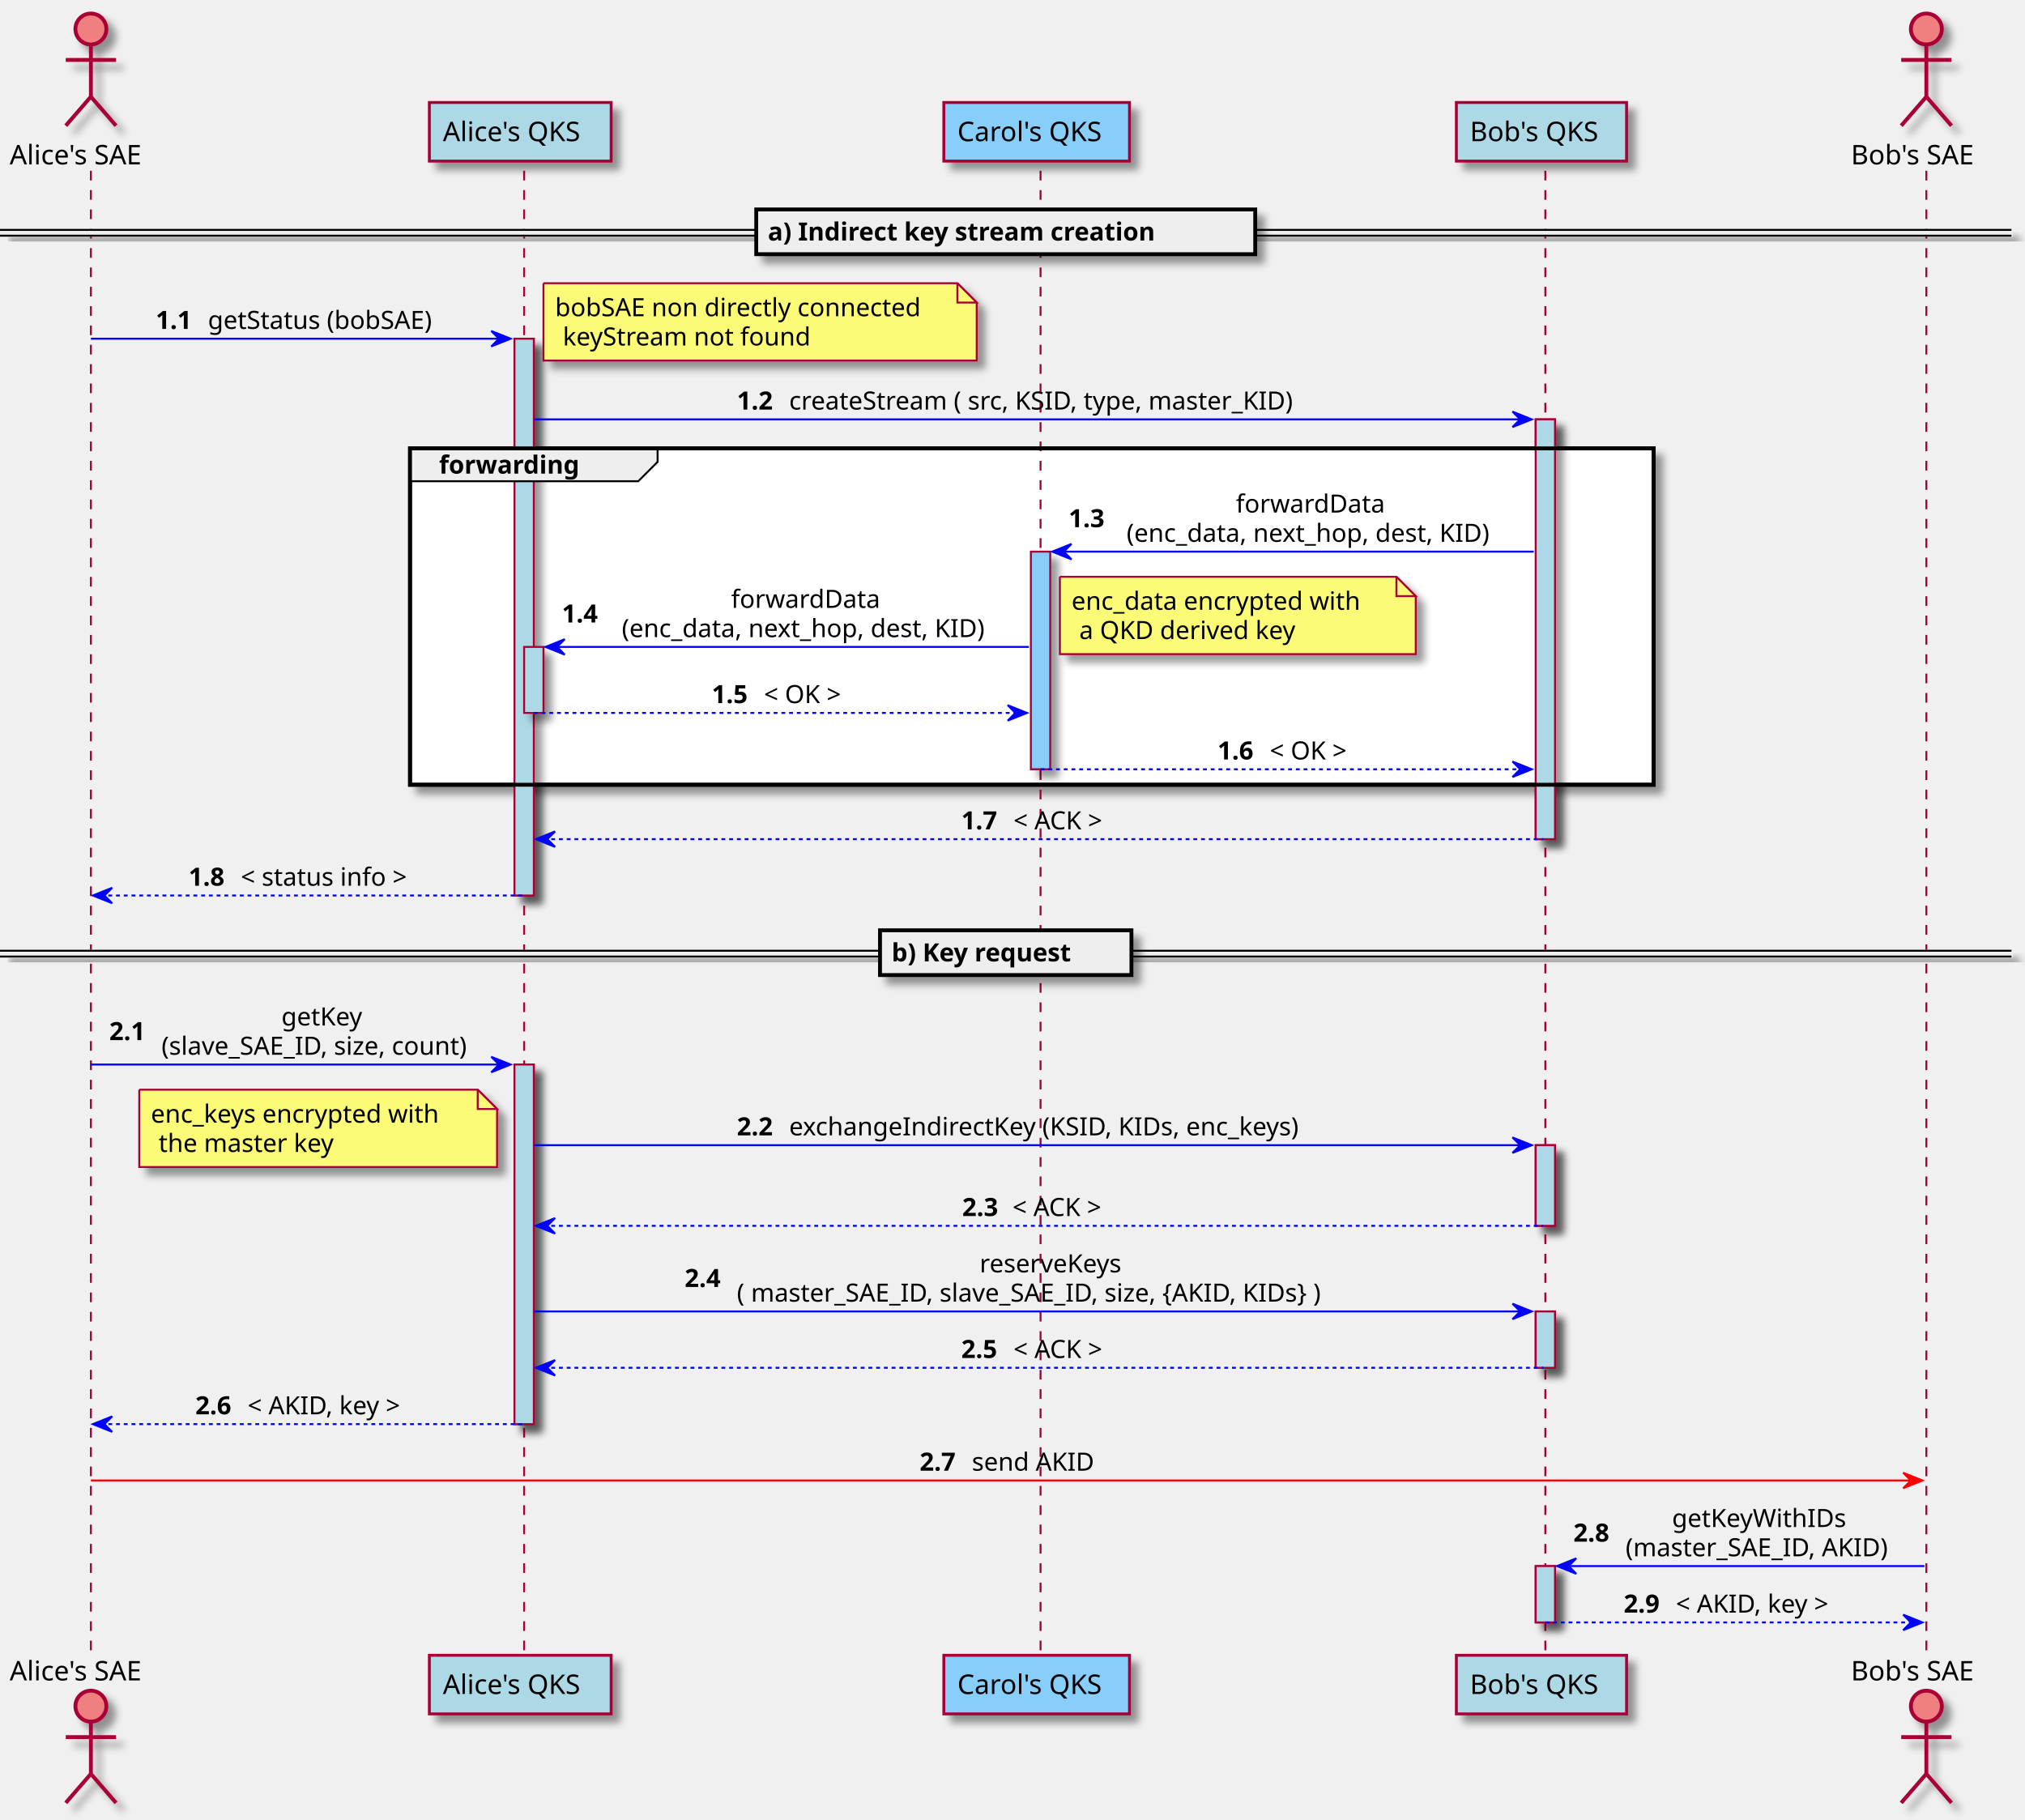
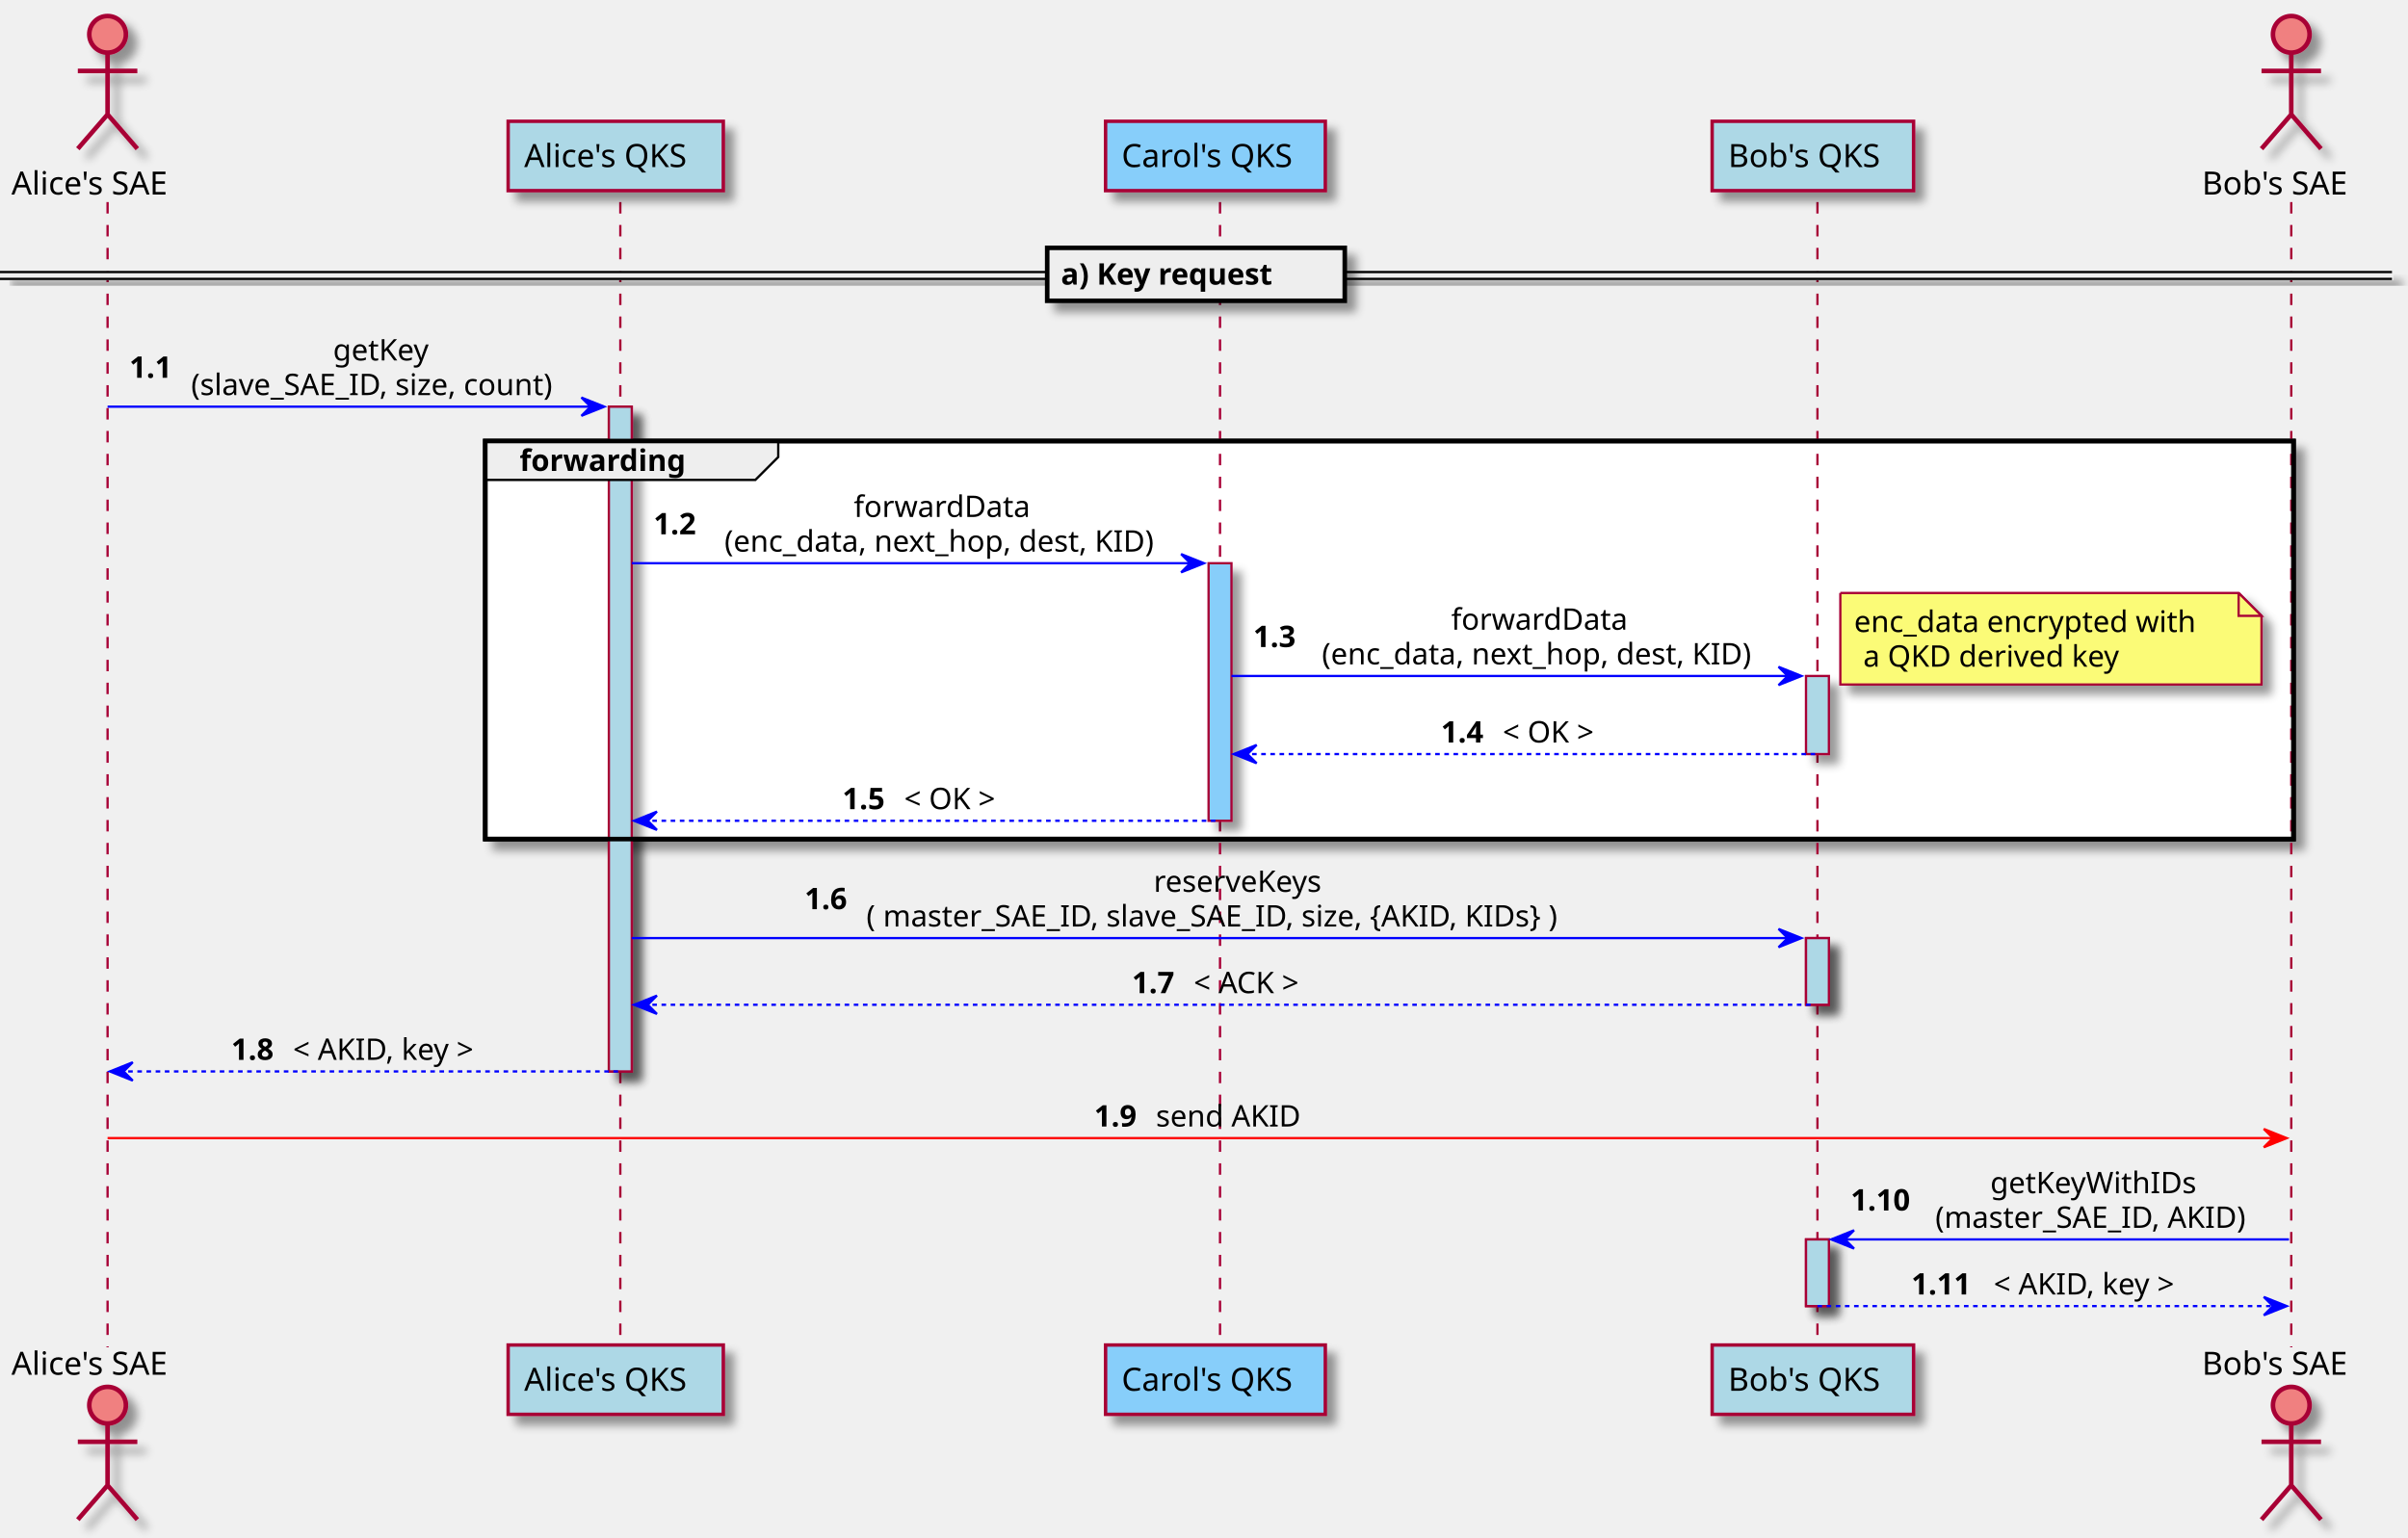
- <svg xmlns="http://www.w3.org/2000/svg" contentScriptType="application/ecmascript" contentStyleType="text/css" height="941px" preserveAspectRatio="none" style="width:1047px;height:941px;background:#FFFFFF;" version="1.1" viewBox="0 0 1047 941" width="1047px" zoomAndPan="magnify">
+ <svg xmlns="http://www.w3.org/2000/svg" contentScriptType="application/ecmascript" contentStyleType="text/css" height="672px" preserveAspectRatio="none" style="width:1052px;height:672px;background:#FFFFFF;" version="1.1" viewBox="0 0 1052 672" width="1052px" zoomAndPan="magnify">
  <defs>
-     <filter height="300%" id="fm4y4ju6cwafo" width="300%" x="-1" y="-1">
+     <filter height="300%" id="fpwoh3eyej81u" width="300%" x="-1" y="-1">
      <feGaussianBlur result="blurOut" stdDeviation="2.0" />
      <feColorMatrix in="blurOut" result="blurOut2" type="matrix" values="0 0 0 0 0 0 0 0 0 0 0 0 0 0 0 0 0 0 .4 0" />
      <feOffset dx="4.0" dy="4.0" in="blurOut2" result="blurOut3" />
      <feBlend in="SourceGraphic" in2="blurOut3" mode="normal" />
    </filter>
  </defs>
  <g>
-     <rect fill="#ADD8E6" filter="url(#fm4y4ju6cwafo)" height="287.894" style="stroke:#A80036;stroke-width:1.0;" width="10" x="266" y="175.129" />
-     <rect fill="#ADD8E6" filter="url(#fm4y4ju6cwafo)" height="34.133" style="stroke:#A80036;stroke-width:1.0;" width="10" x="271" y="334.492" />
-     <rect fill="#ADD8E6" filter="url(#fm4y4ju6cwafo)" height="185.93" style="stroke:#A80036;stroke-width:1.0;" width="10" x="266" y="550.422" />
-     <rect fill="#87CEFA" filter="url(#fm4y4ju6cwafo)" height="112.531" style="stroke:#A80036;stroke-width:1.0;" width="10" x="533" y="285.227" />
-     <rect fill="#ADD8E6" filter="url(#fm4y4ju6cwafo)" height="217.062" style="stroke:#A80036;stroke-width:1.0;" width="10" x="794" y="216.828" />
-     <rect fill="#ADD8E6" filter="url(#fm4y4ju6cwafo)" height="41.699" style="stroke:#A80036;stroke-width:1.0;" width="10" x="794" y="592.121" />
-     <rect fill="#ADD8E6" filter="url(#fm4y4ju6cwafo)" height="29.133" style="stroke:#A80036;stroke-width:1.0;" width="10" x="794" y="678.086" />
-     <rect fill="#ADD8E6" filter="url(#fm4y4ju6cwafo)" height="29.133" style="stroke:#A80036;stroke-width:1.0;" width="10" x="794" y="809.75" />
-     <rect fill="#FFFFFF" filter="url(#fm4y4ju6cwafo)" height="173.93" style="stroke:#000000;stroke-width:2.0;" width="643" x="212" y="231.828" />
-     <line style="stroke:#A80036;stroke-width:1.0;stroke-dasharray:5.0,5.0;" x1="47" x2="47" y1="88.297" y2="856.883" />
-     <line style="stroke:#A80036;stroke-width:1.0;stroke-dasharray:5.0,5.0;" x1="271" x2="271" y1="88.297" y2="856.883" />
-     <line style="stroke:#A80036;stroke-width:1.0;stroke-dasharray:5.0,5.0;" x1="538" x2="538" y1="88.297" y2="856.883" />
-     <line style="stroke:#A80036;stroke-width:1.0;stroke-dasharray:5.0,5.0;" x1="799" x2="799" y1="88.297" y2="856.883" />
-     <line style="stroke:#A80036;stroke-width:1.0;stroke-dasharray:5.0,5.0;" x1="996" x2="996" y1="88.297" y2="856.883" />
+     <rect fill="#ADD8E6" filter="url(#fpwoh3eyej81u)" height="290.461" style="stroke:#A80036;stroke-width:1.0;" width="10" x="266" y="177.695" />
+     <rect fill="#87CEFA" filter="url(#fpwoh3eyej81u)" height="112.531" style="stroke:#A80036;stroke-width:1.0;" width="10" x="528" y="246.094" />
+     <rect fill="#ADD8E6" filter="url(#fpwoh3eyej81u)" height="34.133" style="stroke:#A80036;stroke-width:1.0;" width="10" x="789" y="295.359" />
+     <rect fill="#ADD8E6" filter="url(#fpwoh3eyej81u)" height="29.133" style="stroke:#A80036;stroke-width:1.0;" width="10" x="789" y="409.891" />
+     <rect fill="#ADD8E6" filter="url(#fpwoh3eyej81u)" height="29.133" style="stroke:#A80036;stroke-width:1.0;" width="10" x="789" y="541.555" />
+     <rect fill="#FFFFFF" filter="url(#fpwoh3eyej81u)" height="173.93" style="stroke:#000000;stroke-width:2.0;" width="790" x="212" y="192.695" />
+     <line style="stroke:#A80036;stroke-width:1.0;stroke-dasharray:5.0,5.0;" x1="47" x2="47" y1="88.297" y2="588.688" />
+     <line style="stroke:#A80036;stroke-width:1.0;stroke-dasharray:5.0,5.0;" x1="271" x2="271" y1="88.297" y2="588.688" />
+     <line style="stroke:#A80036;stroke-width:1.0;stroke-dasharray:5.0,5.0;" x1="533" x2="533" y1="88.297" y2="588.688" />
+     <line style="stroke:#A80036;stroke-width:1.0;stroke-dasharray:5.0,5.0;" x1="794" x2="794" y1="88.297" y2="588.688" />
+     <line style="stroke:#A80036;stroke-width:1.0;stroke-dasharray:5.0,5.0;" x1="1001" x2="1001" y1="88.297" y2="588.688" />
    <text fill="#000000" font-family="sans-serif" font-size="14" lengthAdjust="spacing" textLength="78" x="5" y="84.995">Alice's SAE</text>
-     <ellipse cx="47" cy="15" fill="#F08080" filter="url(#fm4y4ju6cwafo)" rx="8" ry="8" style="stroke:#A80036;stroke-width:2.0;" />
-     <path d="M47,23 L47,50 M34,31 L60,31 M47,50 L34,65 M47,50 L60,65 " fill="none" filter="url(#fm4y4ju6cwafo)" style="stroke:#A80036;stroke-width:2.0;" />
-     <text fill="#000000" font-family="sans-serif" font-size="14" lengthAdjust="spacing" textLength="78" x="5" y="868.878">Alice's SAE</text>
-     <ellipse cx="47" cy="882.18" fill="#F08080" filter="url(#fm4y4ju6cwafo)" rx="8" ry="8" style="stroke:#A80036;stroke-width:2.0;" />
-     <path d="M47,890.18 L47,917.18 M34,898.18 L60,898.18 M47,917.18 L34,932.18 M47,917.18 L60,932.18 " fill="none" filter="url(#fm4y4ju6cwafo)" style="stroke:#A80036;stroke-width:2.0;" />
-     <rect fill="#ADD8E6" filter="url(#fm4y4ju6cwafo)" height="30.297" style="stroke:#A80036;stroke-width:1.5;" width="94" x="222" y="53" />
+     <ellipse cx="47" cy="15" fill="#F08080" filter="url(#fpwoh3eyej81u)" rx="8" ry="8" style="stroke:#A80036;stroke-width:2.0;" />
+     <path d="M47,23 L47,50 M34,31 L60,31 M47,50 L34,65 M47,50 L60,65 " fill="none" filter="url(#fpwoh3eyej81u)" style="stroke:#A80036;stroke-width:2.0;" />
+     <text fill="#000000" font-family="sans-serif" font-size="14" lengthAdjust="spacing" textLength="78" x="5" y="600.683">Alice's SAE</text>
+     <ellipse cx="47" cy="613.984" fill="#F08080" filter="url(#fpwoh3eyej81u)" rx="8" ry="8" style="stroke:#A80036;stroke-width:2.0;" />
+     <path d="M47,621.984 L47,648.984 M34,629.984 L60,629.984 M47,648.984 L34,663.984 M47,648.984 L60,663.984 " fill="none" filter="url(#fpwoh3eyej81u)" style="stroke:#A80036;stroke-width:2.0;" />
+     <rect fill="#ADD8E6" filter="url(#fpwoh3eyej81u)" height="30.297" style="stroke:#A80036;stroke-width:1.5;" width="94" x="222" y="53" />
    <text fill="#000000" font-family="sans-serif" font-size="14" lengthAdjust="spacing" textLength="80" x="229" y="72.995">Alice's QKS</text>
-     <rect fill="#ADD8E6" filter="url(#fm4y4ju6cwafo)" height="30.297" style="stroke:#A80036;stroke-width:1.5;" width="94" x="222" y="855.883" />
-     <text fill="#000000" font-family="sans-serif" font-size="14" lengthAdjust="spacing" textLength="80" x="229" y="875.878">Alice's QKS</text>
-     <rect fill="#87CEFA" filter="url(#fm4y4ju6cwafo)" height="30.297" style="stroke:#A80036;stroke-width:1.5;" width="96" x="488" y="53" />
-     <text fill="#000000" font-family="sans-serif" font-size="14" lengthAdjust="spacing" textLength="82" x="495" y="72.995">Carol's QKS</text>
-     <rect fill="#87CEFA" filter="url(#fm4y4ju6cwafo)" height="30.297" style="stroke:#A80036;stroke-width:1.5;" width="96" x="488" y="855.883" />
-     <text fill="#000000" font-family="sans-serif" font-size="14" lengthAdjust="spacing" textLength="82" x="495" y="875.878">Carol's QKS</text>
-     <rect fill="#ADD8E6" filter="url(#fm4y4ju6cwafo)" height="30.297" style="stroke:#A80036;stroke-width:1.5;" width="88" x="753" y="53" />
-     <text fill="#000000" font-family="sans-serif" font-size="14" lengthAdjust="spacing" textLength="74" x="760" y="72.995">Bob's QKS</text>
-     <rect fill="#ADD8E6" filter="url(#fm4y4ju6cwafo)" height="30.297" style="stroke:#A80036;stroke-width:1.5;" width="88" x="753" y="855.883" />
-     <text fill="#000000" font-family="sans-serif" font-size="14" lengthAdjust="spacing" textLength="74" x="760" y="875.878">Bob's QKS</text>
-     <text fill="#000000" font-family="sans-serif" font-size="14" lengthAdjust="spacing" textLength="72" x="957" y="84.995">Bob's SAE</text>
-     <ellipse cx="996" cy="15" fill="#F08080" filter="url(#fm4y4ju6cwafo)" rx="8" ry="8" style="stroke:#A80036;stroke-width:2.0;" />
-     <path d="M996,23 L996,50 M983,31 L1009,31 M996,50 L983,65 M996,50 L1009,65 " fill="none" filter="url(#fm4y4ju6cwafo)" style="stroke:#A80036;stroke-width:2.0;" />
-     <text fill="#000000" font-family="sans-serif" font-size="14" lengthAdjust="spacing" textLength="72" x="957" y="868.878">Bob's SAE</text>
-     <ellipse cx="996" cy="882.18" fill="#F08080" filter="url(#fm4y4ju6cwafo)" rx="8" ry="8" style="stroke:#A80036;stroke-width:2.0;" />
-     <path d="M996,890.18 L996,917.18 M983,898.18 L1009,898.18 M996,917.18 L983,932.18 M996,917.18 L1009,932.18 " fill="none" filter="url(#fm4y4ju6cwafo)" style="stroke:#A80036;stroke-width:2.0;" />
-     <rect fill="#ADD8E6" filter="url(#fm4y4ju6cwafo)" height="287.894" style="stroke:#A80036;stroke-width:1.0;" width="10" x="266" y="175.129" />
-     <rect fill="#ADD8E6" filter="url(#fm4y4ju6cwafo)" height="34.133" style="stroke:#A80036;stroke-width:1.0;" width="10" x="271" y="334.492" />
-     <rect fill="#ADD8E6" filter="url(#fm4y4ju6cwafo)" height="185.93" style="stroke:#A80036;stroke-width:1.0;" width="10" x="266" y="550.422" />
-     <rect fill="#87CEFA" filter="url(#fm4y4ju6cwafo)" height="112.531" style="stroke:#A80036;stroke-width:1.0;" width="10" x="533" y="285.227" />
-     <rect fill="#ADD8E6" filter="url(#fm4y4ju6cwafo)" height="217.062" style="stroke:#A80036;stroke-width:1.0;" width="10" x="794" y="216.828" />
-     <rect fill="#ADD8E6" filter="url(#fm4y4ju6cwafo)" height="41.699" style="stroke:#A80036;stroke-width:1.0;" width="10" x="794" y="592.121" />
-     <rect fill="#ADD8E6" filter="url(#fm4y4ju6cwafo)" height="29.133" style="stroke:#A80036;stroke-width:1.0;" width="10" x="794" y="678.086" />
-     <rect fill="#ADD8E6" filter="url(#fm4y4ju6cwafo)" height="29.133" style="stroke:#A80036;stroke-width:1.0;" width="10" x="794" y="809.75" />
-     <rect fill="#EEEEEE" filter="url(#fm4y4ju6cwafo)" height="3" style="stroke:#EEEEEE;stroke-width:1.0;" width="1040" x="0" y="118.863" />
-     <line style="stroke:#000000;stroke-width:1.0;" x1="0" x2="1040" y1="118.863" y2="118.863" />
-     <line style="stroke:#000000;stroke-width:1.0;" x1="0" x2="1040" y1="121.863" y2="121.863" />
-     <rect fill="#EEEEEE" filter="url(#fm4y4ju6cwafo)" height="23.133" style="stroke:#000000;stroke-width:2.0;" width="258" x="391" y="108.297" />
-     <text fill="#000000" font-family="sans-serif" font-size="13" font-weight="bold" lengthAdjust="spacing" textLength="239" x="397" y="124.364">a) Indirect key stream creation</text>
-     <polygon fill="#0000FF" points="254,171.129,264,175.129,254,179.129,258,175.129" style="stroke:#0000FF;stroke-width:1.0;" />
-     <line style="stroke:#0000FF;stroke-width:1.0;" x1="47" x2="260" y1="175.129" y2="175.129" />
-     <text fill="#000000" font-family="sans-serif" font-size="13" font-weight="bold" lengthAdjust="spacing" textLength="23" x="80.5" y="170.063">1.1</text>
-     <text fill="#000000" font-family="sans-serif" font-size="13" lengthAdjust="spacing" textLength="125" x="107.5" y="170.063">getStatus (bobSAE)</text>
-     <path d="M281,146.43 L281,186.43 L505,186.43 L505,156.43 L495,146.43 L281,146.43 " fill="#FBFB77" filter="url(#fm4y4ju6cwafo)" style="stroke:#A80036;stroke-width:1.0;" />
-     <path d="M495,146.43 L495,156.43 L505,156.43 L495,146.43 " fill="#FBFB77" style="stroke:#A80036;stroke-width:1.0;" />
-     <text fill="#000000" font-family="sans-serif" font-size="13" lengthAdjust="spacing" textLength="199" x="287" y="163.497">bobSAE non directly connected</text>
-     <text fill="#000000" font-family="sans-serif" font-size="13" lengthAdjust="spacing" textLength="136" x="291" y="178.629">keyStream not found</text>
-     <polygon fill="#0000FF" points="782,212.828,792,216.828,782,220.828,786,216.828" style="stroke:#0000FF;stroke-width:1.0;" />
-     <line style="stroke:#0000FF;stroke-width:1.0;" x1="276" x2="788" y1="216.828" y2="216.828" />
-     <text fill="#000000" font-family="sans-serif" font-size="13" font-weight="bold" lengthAdjust="spacing" textLength="23" x="381" y="211.762">1.2</text>
-     <text fill="#000000" font-family="sans-serif" font-size="13" lengthAdjust="spacing" textLength="281" x="408" y="211.762">createStream ( src, KSID, type, master_KID)</text>
-     <path d="M212,231.828 L340,231.828 L340,238.828 L330,248.828 L212,248.828 L212,231.828 " fill="#EEEEEE" style="stroke:#000000;stroke-width:1.0;" />
-     <rect fill="none" height="173.93" style="stroke:#000000;stroke-width:2.0;" width="643" x="212" y="231.828" />
-     <text fill="#000000" font-family="sans-serif" font-size="13" font-weight="bold" lengthAdjust="spacing" textLength="83" x="227" y="244.895">forwarding</text>
-     <polygon fill="#0000FF" points="554,281.227,544,285.227,554,289.227,550,285.227" style="stroke:#0000FF;stroke-width:1.0;" />
-     <line style="stroke:#0000FF;stroke-width:1.0;" x1="548" x2="793" y1="285.227" y2="285.227" />
-     <text fill="#000000" font-family="sans-serif" font-size="13" font-weight="bold" lengthAdjust="spacing" textLength="22" x="552.5" y="272.594">1.3</text>
-     <text fill="#000000" font-family="sans-serif" font-size="13" lengthAdjust="spacing" textLength="81" x="639" y="265.028">forwardData</text>
-     <text fill="#000000" font-family="sans-serif" font-size="13" lengthAdjust="spacing" textLength="202" x="582.5" y="280.161">(enc_data, next_hop, dest, KID)</text>
-     <polygon fill="#0000FF" points="292,330.492,282,334.492,292,338.492,288,334.492" style="stroke:#0000FF;stroke-width:1.0;" />
-     <line style="stroke:#0000FF;stroke-width:1.0;" x1="286" x2="532" y1="334.492" y2="334.492" />
-     <text fill="#000000" font-family="sans-serif" font-size="13" font-weight="bold" lengthAdjust="spacing" textLength="23" x="290.5" y="321.86">1.4</text>
-     <text fill="#000000" font-family="sans-serif" font-size="13" lengthAdjust="spacing" textLength="81" x="378" y="314.293">forwardData</text>
-     <text fill="#000000" font-family="sans-serif" font-size="13" lengthAdjust="spacing" textLength="202" x="321.5" y="329.426">(enc_data, next_hop, dest, KID)</text>
-     <path d="M548,298.227 L548,338.227 L732,338.227 L732,308.227 L722,298.227 L548,298.227 " fill="#FBFB77" filter="url(#fm4y4ju6cwafo)" style="stroke:#A80036;stroke-width:1.0;" />
-     <path d="M722,298.227 L722,308.227 L732,308.227 L722,298.227 " fill="#FBFB77" style="stroke:#A80036;stroke-width:1.0;" />
-     <text fill="#000000" font-family="sans-serif" font-size="13" lengthAdjust="spacing" textLength="159" x="554" y="315.293">enc_data encrypted with</text>
-     <text fill="#000000" font-family="sans-serif" font-size="13" lengthAdjust="spacing" textLength="119" x="558" y="330.426">a QKD derived key</text>
-     <polygon fill="#0000FF" points="521,364.625,531,368.625,521,372.625,525,368.625" style="stroke:#0000FF;stroke-width:1.0;" />
-     <line style="stroke:#0000FF;stroke-width:1.0;stroke-dasharray:2.0,2.0;" x1="276" x2="527" y1="368.625" y2="368.625" />
-     <text fill="#000000" font-family="sans-serif" font-size="13" font-weight="bold" lengthAdjust="spacing" textLength="23" x="368" y="363.559">1.5</text>
-     <text fill="#000000" font-family="sans-serif" font-size="13" lengthAdjust="spacing" textLength="46" x="395" y="363.559">&lt; OK &gt;</text>
-     <polygon fill="#0000FF" points="782,393.758,792,397.758,782,401.758,786,397.758" style="stroke:#0000FF;stroke-width:1.0;" />
-     <line style="stroke:#0000FF;stroke-width:1.0;stroke-dasharray:2.0,2.0;" x1="538" x2="788" y1="397.758" y2="397.758" />
-     <text fill="#000000" font-family="sans-serif" font-size="13" font-weight="bold" lengthAdjust="spacing" textLength="23" x="629.5" y="392.692">1.6</text>
-     <text fill="#000000" font-family="sans-serif" font-size="13" lengthAdjust="spacing" textLength="46" x="656.5" y="392.692">&lt; OK &gt;</text>
-     <polygon fill="#0000FF" points="287,429.891,277,433.891,287,437.891,283,433.891" style="stroke:#0000FF;stroke-width:1.0;" />
-     <line style="stroke:#0000FF;stroke-width:1.0;stroke-dasharray:2.0,2.0;" x1="281" x2="798" y1="433.891" y2="433.891" />
-     <text fill="#000000" font-family="sans-serif" font-size="13" font-weight="bold" lengthAdjust="spacing" textLength="23" x="497" y="428.825">1.7</text>
-     <text fill="#000000" font-family="sans-serif" font-size="13" lengthAdjust="spacing" textLength="54" x="524" y="428.825">&lt; ACK &gt;</text>
-     <polygon fill="#0000FF" points="58,459.023,48,463.023,58,467.023,54,463.023" style="stroke:#0000FF;stroke-width:1.0;" />
-     <line style="stroke:#0000FF;stroke-width:1.0;stroke-dasharray:2.0,2.0;" x1="52" x2="270" y1="463.023" y2="463.023" />
-     <text fill="#000000" font-family="sans-serif" font-size="13" font-weight="bold" lengthAdjust="spacing" textLength="23" x="97.5" y="457.957">1.8</text>
-     <text fill="#000000" font-family="sans-serif" font-size="13" lengthAdjust="spacing" textLength="96" x="124.5" y="457.957">&lt; status info &gt;</text>
-     <rect fill="#EEEEEE" filter="url(#fm4y4ju6cwafo)" height="3" style="stroke:#EEEEEE;stroke-width:1.0;" width="1040" x="0" y="491.59" />
-     <line style="stroke:#000000;stroke-width:1.0;" x1="0" x2="1040" y1="491.59" y2="491.59" />
-     <line style="stroke:#000000;stroke-width:1.0;" x1="0" x2="1040" y1="494.59" y2="494.59" />
-     <rect fill="#EEEEEE" filter="url(#fm4y4ju6cwafo)" height="23.133" style="stroke:#000000;stroke-width:2.0;" width="130" x="455" y="481.023" />
-     <text fill="#000000" font-family="sans-serif" font-size="13" font-weight="bold" lengthAdjust="spacing" textLength="111" x="461" y="497.09">b) Key request</text>
-     <polygon fill="#0000FF" points="254,546.422,264,550.422,254,554.422,258,550.422" style="stroke:#0000FF;stroke-width:1.0;" />
-     <line style="stroke:#0000FF;stroke-width:1.0;" x1="47" x2="260" y1="550.422" y2="550.422" />
-     <text fill="#000000" font-family="sans-serif" font-size="13" font-weight="bold" lengthAdjust="spacing" textLength="23" x="56.5" y="537.79">2.1</text>
-     <text fill="#000000" font-family="sans-serif" font-size="13" lengthAdjust="spacing" textLength="45" x="145.5" y="530.223">getKey</text>
-     <text fill="#000000" font-family="sans-serif" font-size="13" lengthAdjust="spacing" textLength="173" x="83.5" y="545.356">(slave_SAE_ID, size, count)</text>
-     <polygon fill="#0000FF" points="782,588.121,792,592.121,782,596.121,786,592.121" style="stroke:#0000FF;stroke-width:1.0;" />
-     <line style="stroke:#0000FF;stroke-width:1.0;" x1="276" x2="788" y1="592.121" y2="592.121" />
-     <text fill="#000000" font-family="sans-serif" font-size="13" font-weight="bold" lengthAdjust="spacing" textLength="23" x="381" y="587.055">2.2</text>
-     <text fill="#000000" font-family="sans-serif" font-size="13" lengthAdjust="spacing" textLength="281" x="408" y="587.055">exchangeIndirectKey (KSID, KIDs, enc_keys)</text>
-     <path d="M72,563.422 L72,603.422 L257,603.422 L257,573.422 L247,563.422 L72,563.422 " fill="#FBFB77" filter="url(#fm4y4ju6cwafo)" style="stroke:#A80036;stroke-width:1.0;" />
-     <path d="M247,563.422 L247,573.422 L257,573.422 L247,563.422 " fill="#FBFB77" style="stroke:#A80036;stroke-width:1.0;" />
-     <text fill="#000000" font-family="sans-serif" font-size="13" lengthAdjust="spacing" textLength="160" x="78" y="580.489">enc_keys encrypted with</text>
-     <text fill="#000000" font-family="sans-serif" font-size="13" lengthAdjust="spacing" textLength="98" x="82" y="595.622">the master key</text>
-     <polygon fill="#0000FF" points="287,629.82,277,633.82,287,637.82,283,633.82" style="stroke:#0000FF;stroke-width:1.0;" />
-     <line style="stroke:#0000FF;stroke-width:1.0;stroke-dasharray:2.0,2.0;" x1="281" x2="798" y1="633.82" y2="633.82" />
-     <text fill="#000000" font-family="sans-serif" font-size="13" font-weight="bold" lengthAdjust="spacing" textLength="22" x="497.5" y="628.754">2.3</text>
-     <text fill="#000000" font-family="sans-serif" font-size="13" lengthAdjust="spacing" textLength="54" x="523.5" y="628.754">&lt; ACK &gt;</text>
-     <polygon fill="#0000FF" points="782,674.086,792,678.086,782,682.086,786,678.086" style="stroke:#0000FF;stroke-width:1.0;" />
-     <line style="stroke:#0000FF;stroke-width:1.0;" x1="276" x2="788" y1="678.086" y2="678.086" />
-     <text fill="#000000" font-family="sans-serif" font-size="13" font-weight="bold" lengthAdjust="spacing" textLength="23" x="354" y="665.454">2.4</text>
-     <text fill="#000000" font-family="sans-serif" font-size="13" lengthAdjust="spacing" textLength="80" x="506.5" y="657.887">reserveKeys</text>
-     <text fill="#000000" font-family="sans-serif" font-size="13" lengthAdjust="spacing" textLength="335" x="381" y="673.02">( master_SAE_ID, slave_SAE_ID, size, {AKID, KIDs} )</text>
-     <polygon fill="#0000FF" points="287,703.219,277,707.219,287,711.219,283,707.219" style="stroke:#0000FF;stroke-width:1.0;" />
-     <line style="stroke:#0000FF;stroke-width:1.0;stroke-dasharray:2.0,2.0;" x1="281" x2="798" y1="707.219" y2="707.219" />
-     <text fill="#000000" font-family="sans-serif" font-size="13" font-weight="bold" lengthAdjust="spacing" textLength="23" x="497" y="702.153">2.5</text>
-     <text fill="#000000" font-family="sans-serif" font-size="13" lengthAdjust="spacing" textLength="54" x="524" y="702.153">&lt; ACK &gt;</text>
-     <polygon fill="#0000FF" points="58,732.352,48,736.352,58,740.352,54,736.352" style="stroke:#0000FF;stroke-width:1.0;" />
-     <line style="stroke:#0000FF;stroke-width:1.0;stroke-dasharray:2.0,2.0;" x1="52" x2="270" y1="736.352" y2="736.352" />
-     <text fill="#000000" font-family="sans-serif" font-size="13" font-weight="bold" lengthAdjust="spacing" textLength="23" x="101" y="731.286">2.6</text>
-     <text fill="#000000" font-family="sans-serif" font-size="13" lengthAdjust="spacing" textLength="89" x="128" y="731.286">&lt; AKID, key &gt;</text>
-     <polygon fill="#FF0000" points="984,761.484,994,765.484,984,769.484,988,765.484" style="stroke:#FF0000;stroke-width:1.0;" />
-     <line style="stroke:#FF0000;stroke-width:1.0;" x1="47" x2="990" y1="765.484" y2="765.484" />
-     <text fill="#000000" font-family="sans-serif" font-size="13" font-weight="bold" lengthAdjust="spacing" textLength="23" x="475.5" y="760.418">2.7</text>
-     <text fill="#000000" font-family="sans-serif" font-size="13" lengthAdjust="spacing" textLength="65" x="502.5" y="760.418">send AKID</text>
-     <polygon fill="#0000FF" points="815,805.75,805,809.75,815,813.75,811,809.75" style="stroke:#0000FF;stroke-width:1.0;" />
-     <line style="stroke:#0000FF;stroke-width:1.0;" x1="809" x2="995" y1="809.75" y2="809.75" />
-     <text fill="#000000" font-family="sans-serif" font-size="13" font-weight="bold" lengthAdjust="spacing" textLength="23" x="813.5" y="797.118">2.8</text>
-     <text fill="#000000" font-family="sans-serif" font-size="13" lengthAdjust="spacing" textLength="94" x="864.5" y="789.551">getKeyWithIDs</text>
-     <text fill="#000000" font-family="sans-serif" font-size="13" lengthAdjust="spacing" textLength="146" x="840.5" y="804.684">(master_SAE_ID, AKID)</text>
-     <polygon fill="#0000FF" points="984,834.883,994,838.883,984,842.883,988,838.883" style="stroke:#0000FF;stroke-width:1.0;" />
-     <line style="stroke:#0000FF;stroke-width:1.0;stroke-dasharray:2.0,2.0;" x1="799" x2="990" y1="838.883" y2="838.883" />
-     <text fill="#000000" font-family="sans-serif" font-size="13" font-weight="bold" lengthAdjust="spacing" textLength="23" x="839.5" y="833.817">2.9</text>
-     <text fill="#000000" font-family="sans-serif" font-size="13" lengthAdjust="spacing" textLength="89" x="866.5" y="833.817">&lt; AKID, key &gt;</text>
+     <rect fill="#ADD8E6" filter="url(#fpwoh3eyej81u)" height="30.297" style="stroke:#A80036;stroke-width:1.5;" width="94" x="222" y="587.688" />
+     <text fill="#000000" font-family="sans-serif" font-size="14" lengthAdjust="spacing" textLength="80" x="229" y="607.683">Alice's QKS</text>
+     <rect fill="#87CEFA" filter="url(#fpwoh3eyej81u)" height="30.297" style="stroke:#A80036;stroke-width:1.5;" width="96" x="483" y="53" />
+     <text fill="#000000" font-family="sans-serif" font-size="14" lengthAdjust="spacing" textLength="82" x="490" y="72.995">Carol's QKS</text>
+     <rect fill="#87CEFA" filter="url(#fpwoh3eyej81u)" height="30.297" style="stroke:#A80036;stroke-width:1.5;" width="96" x="483" y="587.688" />
+     <text fill="#000000" font-family="sans-serif" font-size="14" lengthAdjust="spacing" textLength="82" x="490" y="607.683">Carol's QKS</text>
+     <rect fill="#ADD8E6" filter="url(#fpwoh3eyej81u)" height="30.297" style="stroke:#A80036;stroke-width:1.5;" width="88" x="748" y="53" />
+     <text fill="#000000" font-family="sans-serif" font-size="14" lengthAdjust="spacing" textLength="74" x="755" y="72.995">Bob's QKS</text>
+     <rect fill="#ADD8E6" filter="url(#fpwoh3eyej81u)" height="30.297" style="stroke:#A80036;stroke-width:1.5;" width="88" x="748" y="587.688" />
+     <text fill="#000000" font-family="sans-serif" font-size="14" lengthAdjust="spacing" textLength="74" x="755" y="607.683">Bob's QKS</text>
+     <text fill="#000000" font-family="sans-serif" font-size="14" lengthAdjust="spacing" textLength="72" x="962" y="84.995">Bob's SAE</text>
+     <ellipse cx="1001" cy="15" fill="#F08080" filter="url(#fpwoh3eyej81u)" rx="8" ry="8" style="stroke:#A80036;stroke-width:2.0;" />
+     <path d="M1001,23 L1001,50 M988,31 L1014,31 M1001,50 L988,65 M1001,50 L1014,65 " fill="none" filter="url(#fpwoh3eyej81u)" style="stroke:#A80036;stroke-width:2.0;" />
+     <text fill="#000000" font-family="sans-serif" font-size="14" lengthAdjust="spacing" textLength="72" x="962" y="600.683">Bob's SAE</text>
+     <ellipse cx="1001" cy="613.984" fill="#F08080" filter="url(#fpwoh3eyej81u)" rx="8" ry="8" style="stroke:#A80036;stroke-width:2.0;" />
+     <path d="M1001,621.984 L1001,648.984 M988,629.984 L1014,629.984 M1001,648.984 L988,663.984 M1001,648.984 L1014,663.984 " fill="none" filter="url(#fpwoh3eyej81u)" style="stroke:#A80036;stroke-width:2.0;" />
+     <rect fill="#ADD8E6" filter="url(#fpwoh3eyej81u)" height="290.461" style="stroke:#A80036;stroke-width:1.0;" width="10" x="266" y="177.695" />
+     <rect fill="#87CEFA" filter="url(#fpwoh3eyej81u)" height="112.531" style="stroke:#A80036;stroke-width:1.0;" width="10" x="528" y="246.094" />
+     <rect fill="#ADD8E6" filter="url(#fpwoh3eyej81u)" height="34.133" style="stroke:#A80036;stroke-width:1.0;" width="10" x="789" y="295.359" />
+     <rect fill="#ADD8E6" filter="url(#fpwoh3eyej81u)" height="29.133" style="stroke:#A80036;stroke-width:1.0;" width="10" x="789" y="409.891" />
+     <rect fill="#ADD8E6" filter="url(#fpwoh3eyej81u)" height="29.133" style="stroke:#A80036;stroke-width:1.0;" width="10" x="789" y="541.555" />
+     <rect fill="#EEEEEE" filter="url(#fpwoh3eyej81u)" height="3" style="stroke:#EEEEEE;stroke-width:1.0;" width="1045" x="0" y="118.863" />
+     <line style="stroke:#000000;stroke-width:1.0;" x1="0" x2="1045" y1="118.863" y2="118.863" />
+     <line style="stroke:#000000;stroke-width:1.0;" x1="0" x2="1045" y1="121.863" y2="121.863" />
+     <rect fill="#EEEEEE" filter="url(#fpwoh3eyej81u)" height="23.133" style="stroke:#000000;stroke-width:2.0;" width="130" x="457.5" y="108.297" />
+     <text fill="#000000" font-family="sans-serif" font-size="13" font-weight="bold" lengthAdjust="spacing" textLength="111" x="463.5" y="124.364">a) Key request</text>
+     <polygon fill="#0000FF" points="254,173.695,264,177.695,254,181.695,258,177.695" style="stroke:#0000FF;stroke-width:1.0;" />
+     <line style="stroke:#0000FF;stroke-width:1.0;" x1="47" x2="260" y1="177.695" y2="177.695" />
+     <text fill="#000000" font-family="sans-serif" font-size="13" font-weight="bold" lengthAdjust="spacing" textLength="23" x="56.5" y="165.063">1.1</text>
+     <text fill="#000000" font-family="sans-serif" font-size="13" lengthAdjust="spacing" textLength="45" x="145.5" y="157.497">getKey</text>
+     <text fill="#000000" font-family="sans-serif" font-size="13" lengthAdjust="spacing" textLength="173" x="83.5" y="172.629">(slave_SAE_ID, size, count)</text>
+     <path d="M212,192.695 L340,192.695 L340,199.695 L330,209.695 L212,209.695 L212,192.695 " fill="#EEEEEE" style="stroke:#000000;stroke-width:1.0;" />
+     <rect fill="none" height="173.93" style="stroke:#000000;stroke-width:2.0;" width="790" x="212" y="192.695" />
+     <text fill="#000000" font-family="sans-serif" font-size="13" font-weight="bold" lengthAdjust="spacing" textLength="83" x="227" y="205.762">forwarding</text>
+     <polygon fill="#0000FF" points="516,242.094,526,246.094,516,250.094,520,246.094" style="stroke:#0000FF;stroke-width:1.0;" />
+     <line style="stroke:#0000FF;stroke-width:1.0;" x1="276" x2="522" y1="246.094" y2="246.094" />
+     <text fill="#000000" font-family="sans-serif" font-size="13" font-weight="bold" lengthAdjust="spacing" textLength="23" x="285.5" y="233.461">1.2</text>
+     <text fill="#000000" font-family="sans-serif" font-size="13" lengthAdjust="spacing" textLength="81" x="373" y="225.895">forwardData</text>
+     <text fill="#000000" font-family="sans-serif" font-size="13" lengthAdjust="spacing" textLength="202" x="316.5" y="241.028">(enc_data, next_hop, dest, KID)</text>
+     <polygon fill="#0000FF" points="777,291.359,787,295.359,777,299.359,781,295.359" style="stroke:#0000FF;stroke-width:1.0;" />
+     <line style="stroke:#0000FF;stroke-width:1.0;" x1="538" x2="783" y1="295.359" y2="295.359" />
+     <text fill="#000000" font-family="sans-serif" font-size="13" font-weight="bold" lengthAdjust="spacing" textLength="22" x="547.5" y="282.727">1.3</text>
+     <text fill="#000000" font-family="sans-serif" font-size="13" lengthAdjust="spacing" textLength="81" x="634" y="275.161">forwardData</text>
+     <text fill="#000000" font-family="sans-serif" font-size="13" lengthAdjust="spacing" textLength="202" x="577.5" y="290.293">(enc_data, next_hop, dest, KID)</text>
+     <path d="M804,259.094 L804,299.094 L988,299.094 L988,269.094 L978,259.094 L804,259.094 " fill="#FBFB77" filter="url(#fpwoh3eyej81u)" style="stroke:#A80036;stroke-width:1.0;" />
+     <path d="M978,259.094 L978,269.094 L988,269.094 L978,259.094 " fill="#FBFB77" style="stroke:#A80036;stroke-width:1.0;" />
+     <text fill="#000000" font-family="sans-serif" font-size="13" lengthAdjust="spacing" textLength="159" x="810" y="276.161">enc_data encrypted with</text>
+     <text fill="#000000" font-family="sans-serif" font-size="13" lengthAdjust="spacing" textLength="119" x="814" y="291.293">a QKD derived key</text>
+     <polygon fill="#0000FF" points="549,325.492,539,329.492,549,333.492,545,329.492" style="stroke:#0000FF;stroke-width:1.0;" />
+     <line style="stroke:#0000FF;stroke-width:1.0;stroke-dasharray:2.0,2.0;" x1="543" x2="793" y1="329.492" y2="329.492" />
+     <text fill="#000000" font-family="sans-serif" font-size="13" font-weight="bold" lengthAdjust="spacing" textLength="23" x="629.5" y="324.426">1.4</text>
+     <text fill="#000000" font-family="sans-serif" font-size="13" lengthAdjust="spacing" textLength="46" x="656.5" y="324.426">&lt; OK &gt;</text>
+     <polygon fill="#0000FF" points="287,354.625,277,358.625,287,362.625,283,358.625" style="stroke:#0000FF;stroke-width:1.0;" />
+     <line style="stroke:#0000FF;stroke-width:1.0;stroke-dasharray:2.0,2.0;" x1="281" x2="532" y1="358.625" y2="358.625" />
+     <text fill="#000000" font-family="sans-serif" font-size="13" font-weight="bold" lengthAdjust="spacing" textLength="23" x="368" y="353.559">1.5</text>
+     <text fill="#000000" font-family="sans-serif" font-size="13" lengthAdjust="spacing" textLength="46" x="395" y="353.559">&lt; OK &gt;</text>
+     <polygon fill="#0000FF" points="777,405.891,787,409.891,777,413.891,781,409.891" style="stroke:#0000FF;stroke-width:1.0;" />
+     <line style="stroke:#0000FF;stroke-width:1.0;" x1="276" x2="783" y1="409.891" y2="409.891" />
+     <text fill="#000000" font-family="sans-serif" font-size="13" font-weight="bold" lengthAdjust="spacing" textLength="23" x="351.5" y="397.258">1.6</text>
+     <text fill="#000000" font-family="sans-serif" font-size="13" lengthAdjust="spacing" textLength="80" x="504" y="389.692">reserveKeys</text>
+     <text fill="#000000" font-family="sans-serif" font-size="13" lengthAdjust="spacing" textLength="335" x="378.5" y="404.825">( master_SAE_ID, slave_SAE_ID, size, {AKID, KIDs} )</text>
+     <polygon fill="#0000FF" points="287,435.023,277,439.023,287,443.023,283,439.023" style="stroke:#0000FF;stroke-width:1.0;" />
+     <line style="stroke:#0000FF;stroke-width:1.0;stroke-dasharray:2.0,2.0;" x1="281" x2="793" y1="439.023" y2="439.023" />
+     <text fill="#000000" font-family="sans-serif" font-size="13" font-weight="bold" lengthAdjust="spacing" textLength="23" x="494.5" y="433.957">1.7</text>
+     <text fill="#000000" font-family="sans-serif" font-size="13" lengthAdjust="spacing" textLength="54" x="521.5" y="433.957">&lt; ACK &gt;</text>
+     <polygon fill="#0000FF" points="58,464.156,48,468.156,58,472.156,54,468.156" style="stroke:#0000FF;stroke-width:1.0;" />
+     <line style="stroke:#0000FF;stroke-width:1.0;stroke-dasharray:2.0,2.0;" x1="52" x2="270" y1="468.156" y2="468.156" />
+     <text fill="#000000" font-family="sans-serif" font-size="13" font-weight="bold" lengthAdjust="spacing" textLength="23" x="101" y="463.09">1.8</text>
+     <text fill="#000000" font-family="sans-serif" font-size="13" lengthAdjust="spacing" textLength="89" x="128" y="463.09">&lt; AKID, key &gt;</text>
+     <polygon fill="#FF0000" points="989,493.289,999,497.289,989,501.289,993,497.289" style="stroke:#FF0000;stroke-width:1.0;" />
+     <line style="stroke:#FF0000;stroke-width:1.0;" x1="47" x2="995" y1="497.289" y2="497.289" />
+     <text fill="#000000" font-family="sans-serif" font-size="13" font-weight="bold" lengthAdjust="spacing" textLength="23" x="478" y="492.223">1.9</text>
+     <text fill="#000000" font-family="sans-serif" font-size="13" lengthAdjust="spacing" textLength="65" x="505" y="492.223">send AKID</text>
+     <polygon fill="#0000FF" points="810,537.555,800,541.555,810,545.555,806,541.555" style="stroke:#0000FF;stroke-width:1.0;" />
+     <line style="stroke:#0000FF;stroke-width:1.0;" x1="804" x2="1000" y1="541.555" y2="541.555" />
+     <text fill="#000000" font-family="sans-serif" font-size="13" font-weight="bold" lengthAdjust="spacing" textLength="33" x="808.5" y="528.922">1.10</text>
+     <text fill="#000000" font-family="sans-serif" font-size="13" lengthAdjust="spacing" textLength="94" x="869.5" y="521.356">getKeyWithIDs</text>
+     <text fill="#000000" font-family="sans-serif" font-size="13" lengthAdjust="spacing" textLength="146" x="845.5" y="536.489">(master_SAE_ID, AKID)</text>
+     <polygon fill="#0000FF" points="989,566.688,999,570.688,989,574.688,993,570.688" style="stroke:#0000FF;stroke-width:1.0;" />
+     <line style="stroke:#0000FF;stroke-width:1.0;stroke-dasharray:2.0,2.0;" x1="794" x2="995" y1="570.688" y2="570.688" />
+     <text fill="#000000" font-family="sans-serif" font-size="13" font-weight="bold" lengthAdjust="spacing" textLength="32" x="835" y="565.622">1.11</text>
+     <text fill="#000000" font-family="sans-serif" font-size="13" lengthAdjust="spacing" textLength="89" x="871" y="565.622">&lt; AKID, key &gt;</text>
  </g>
</svg>
